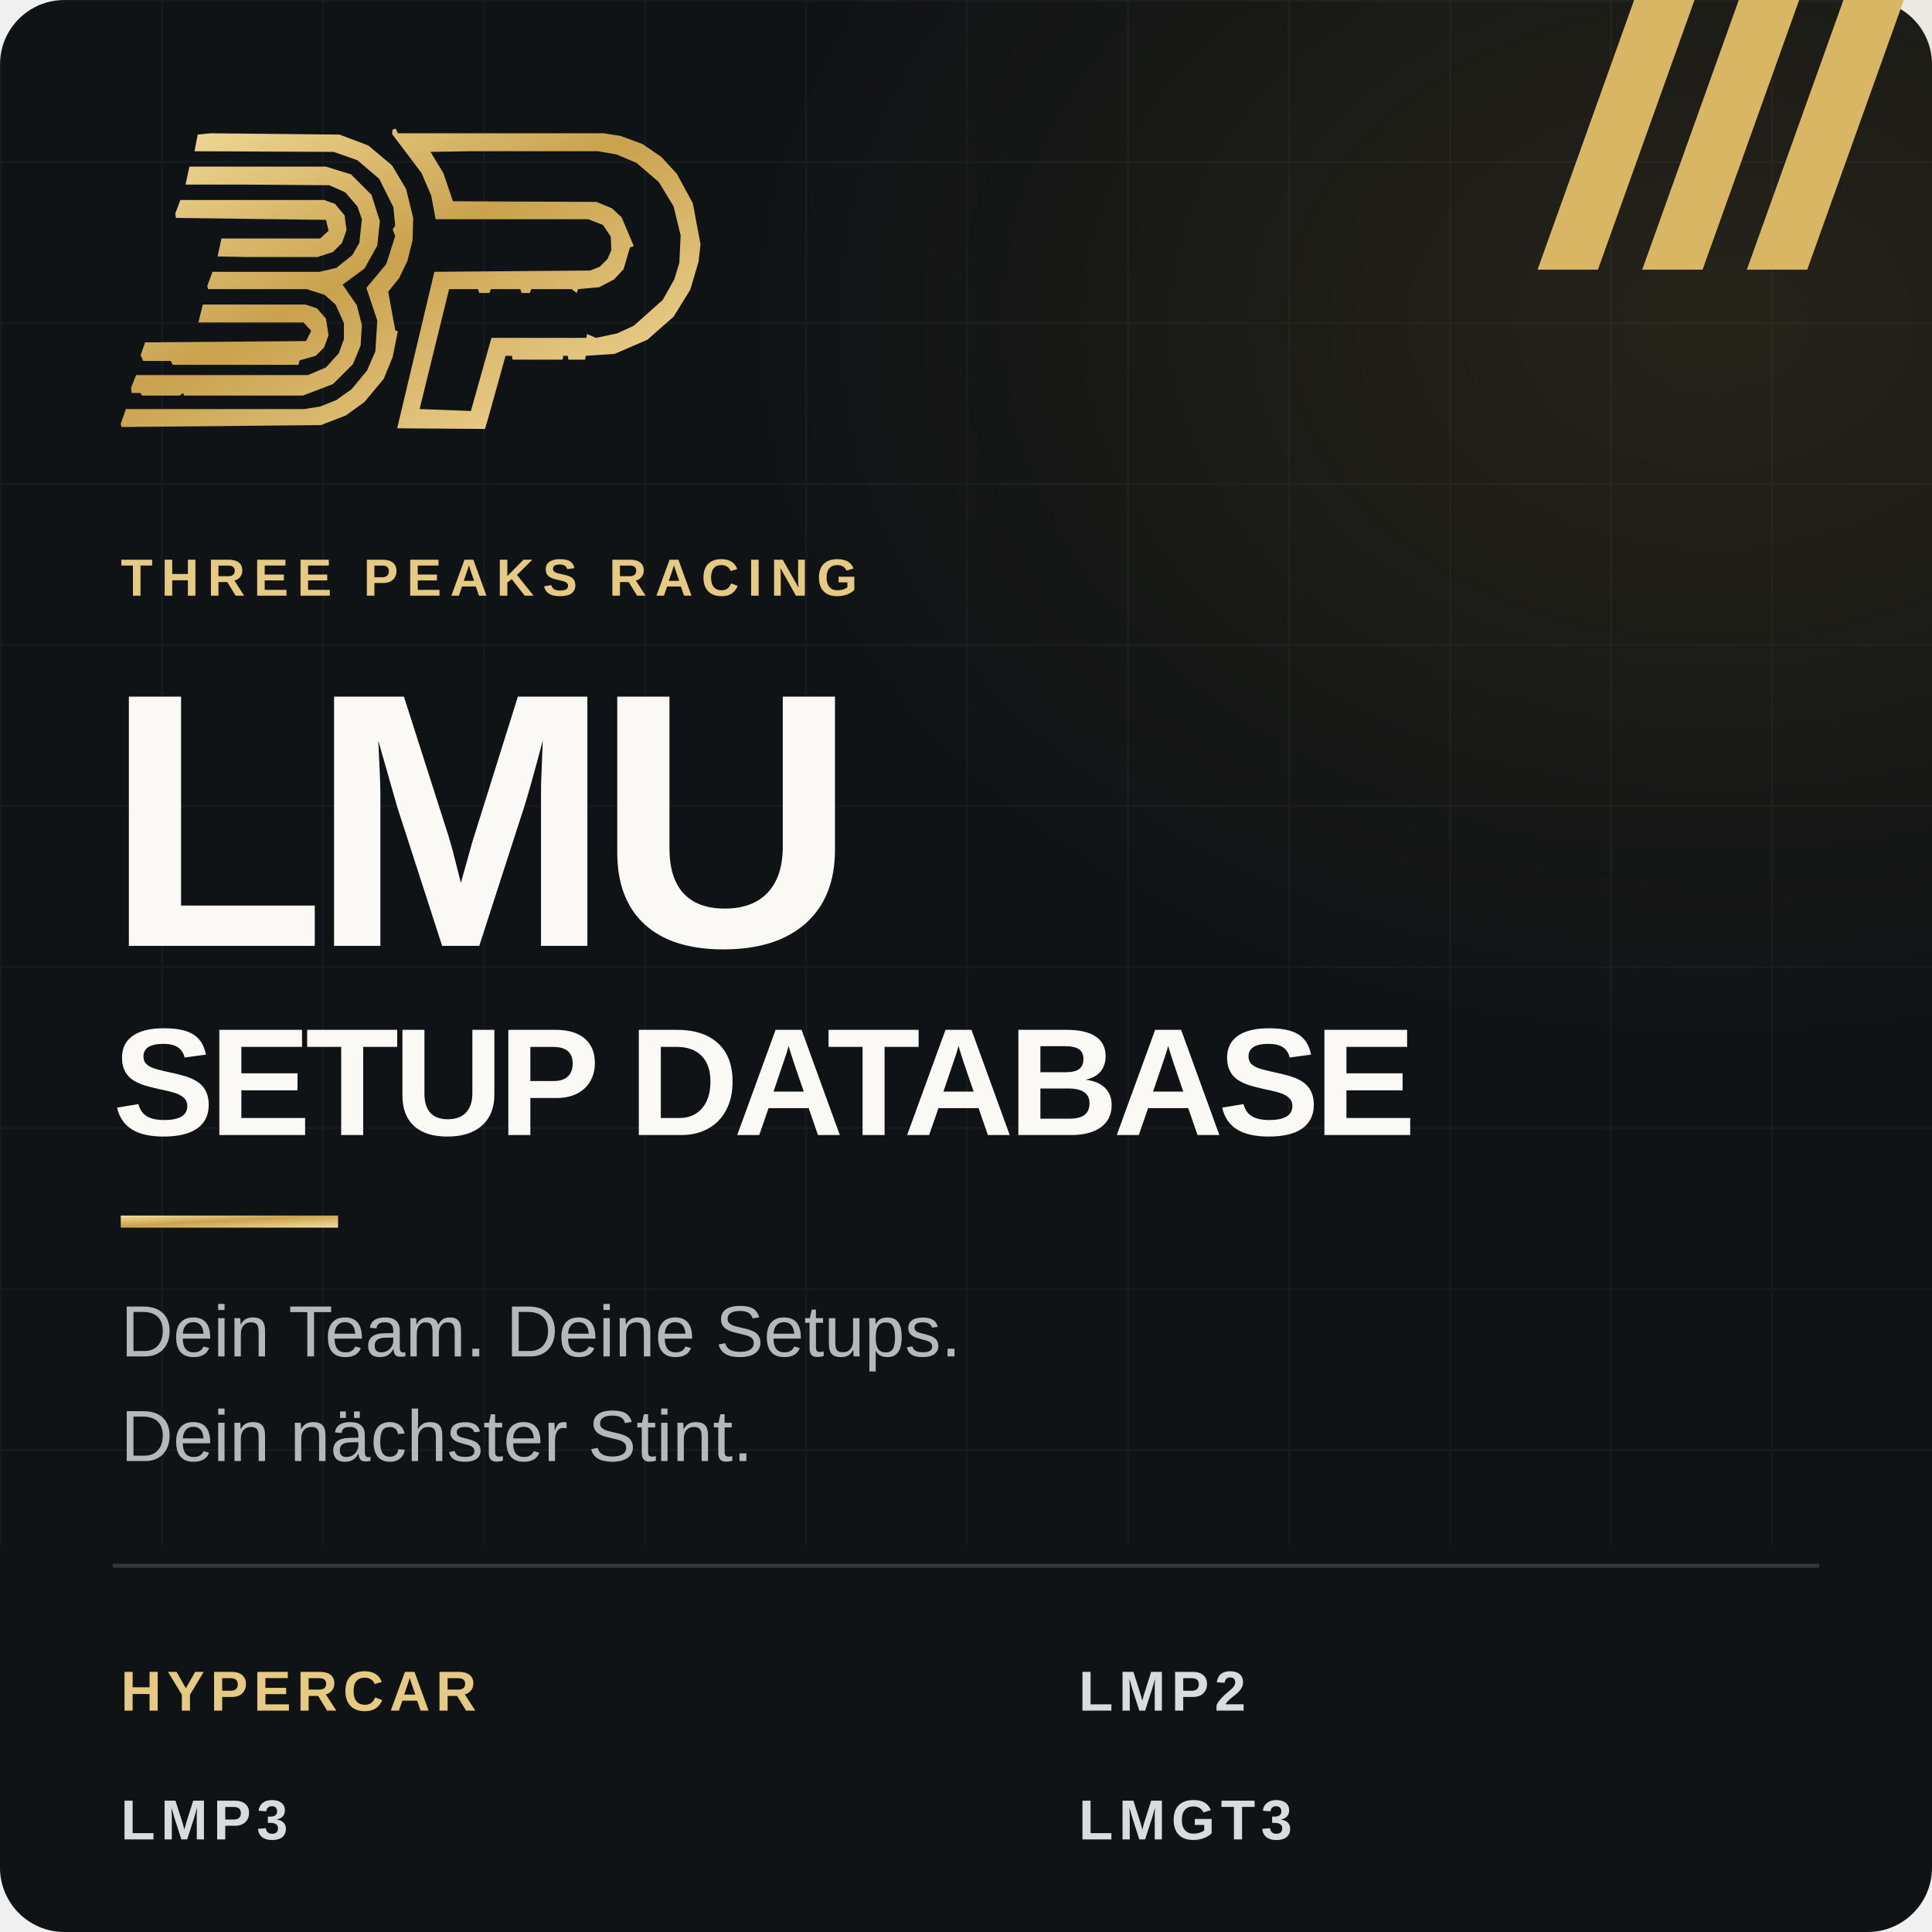
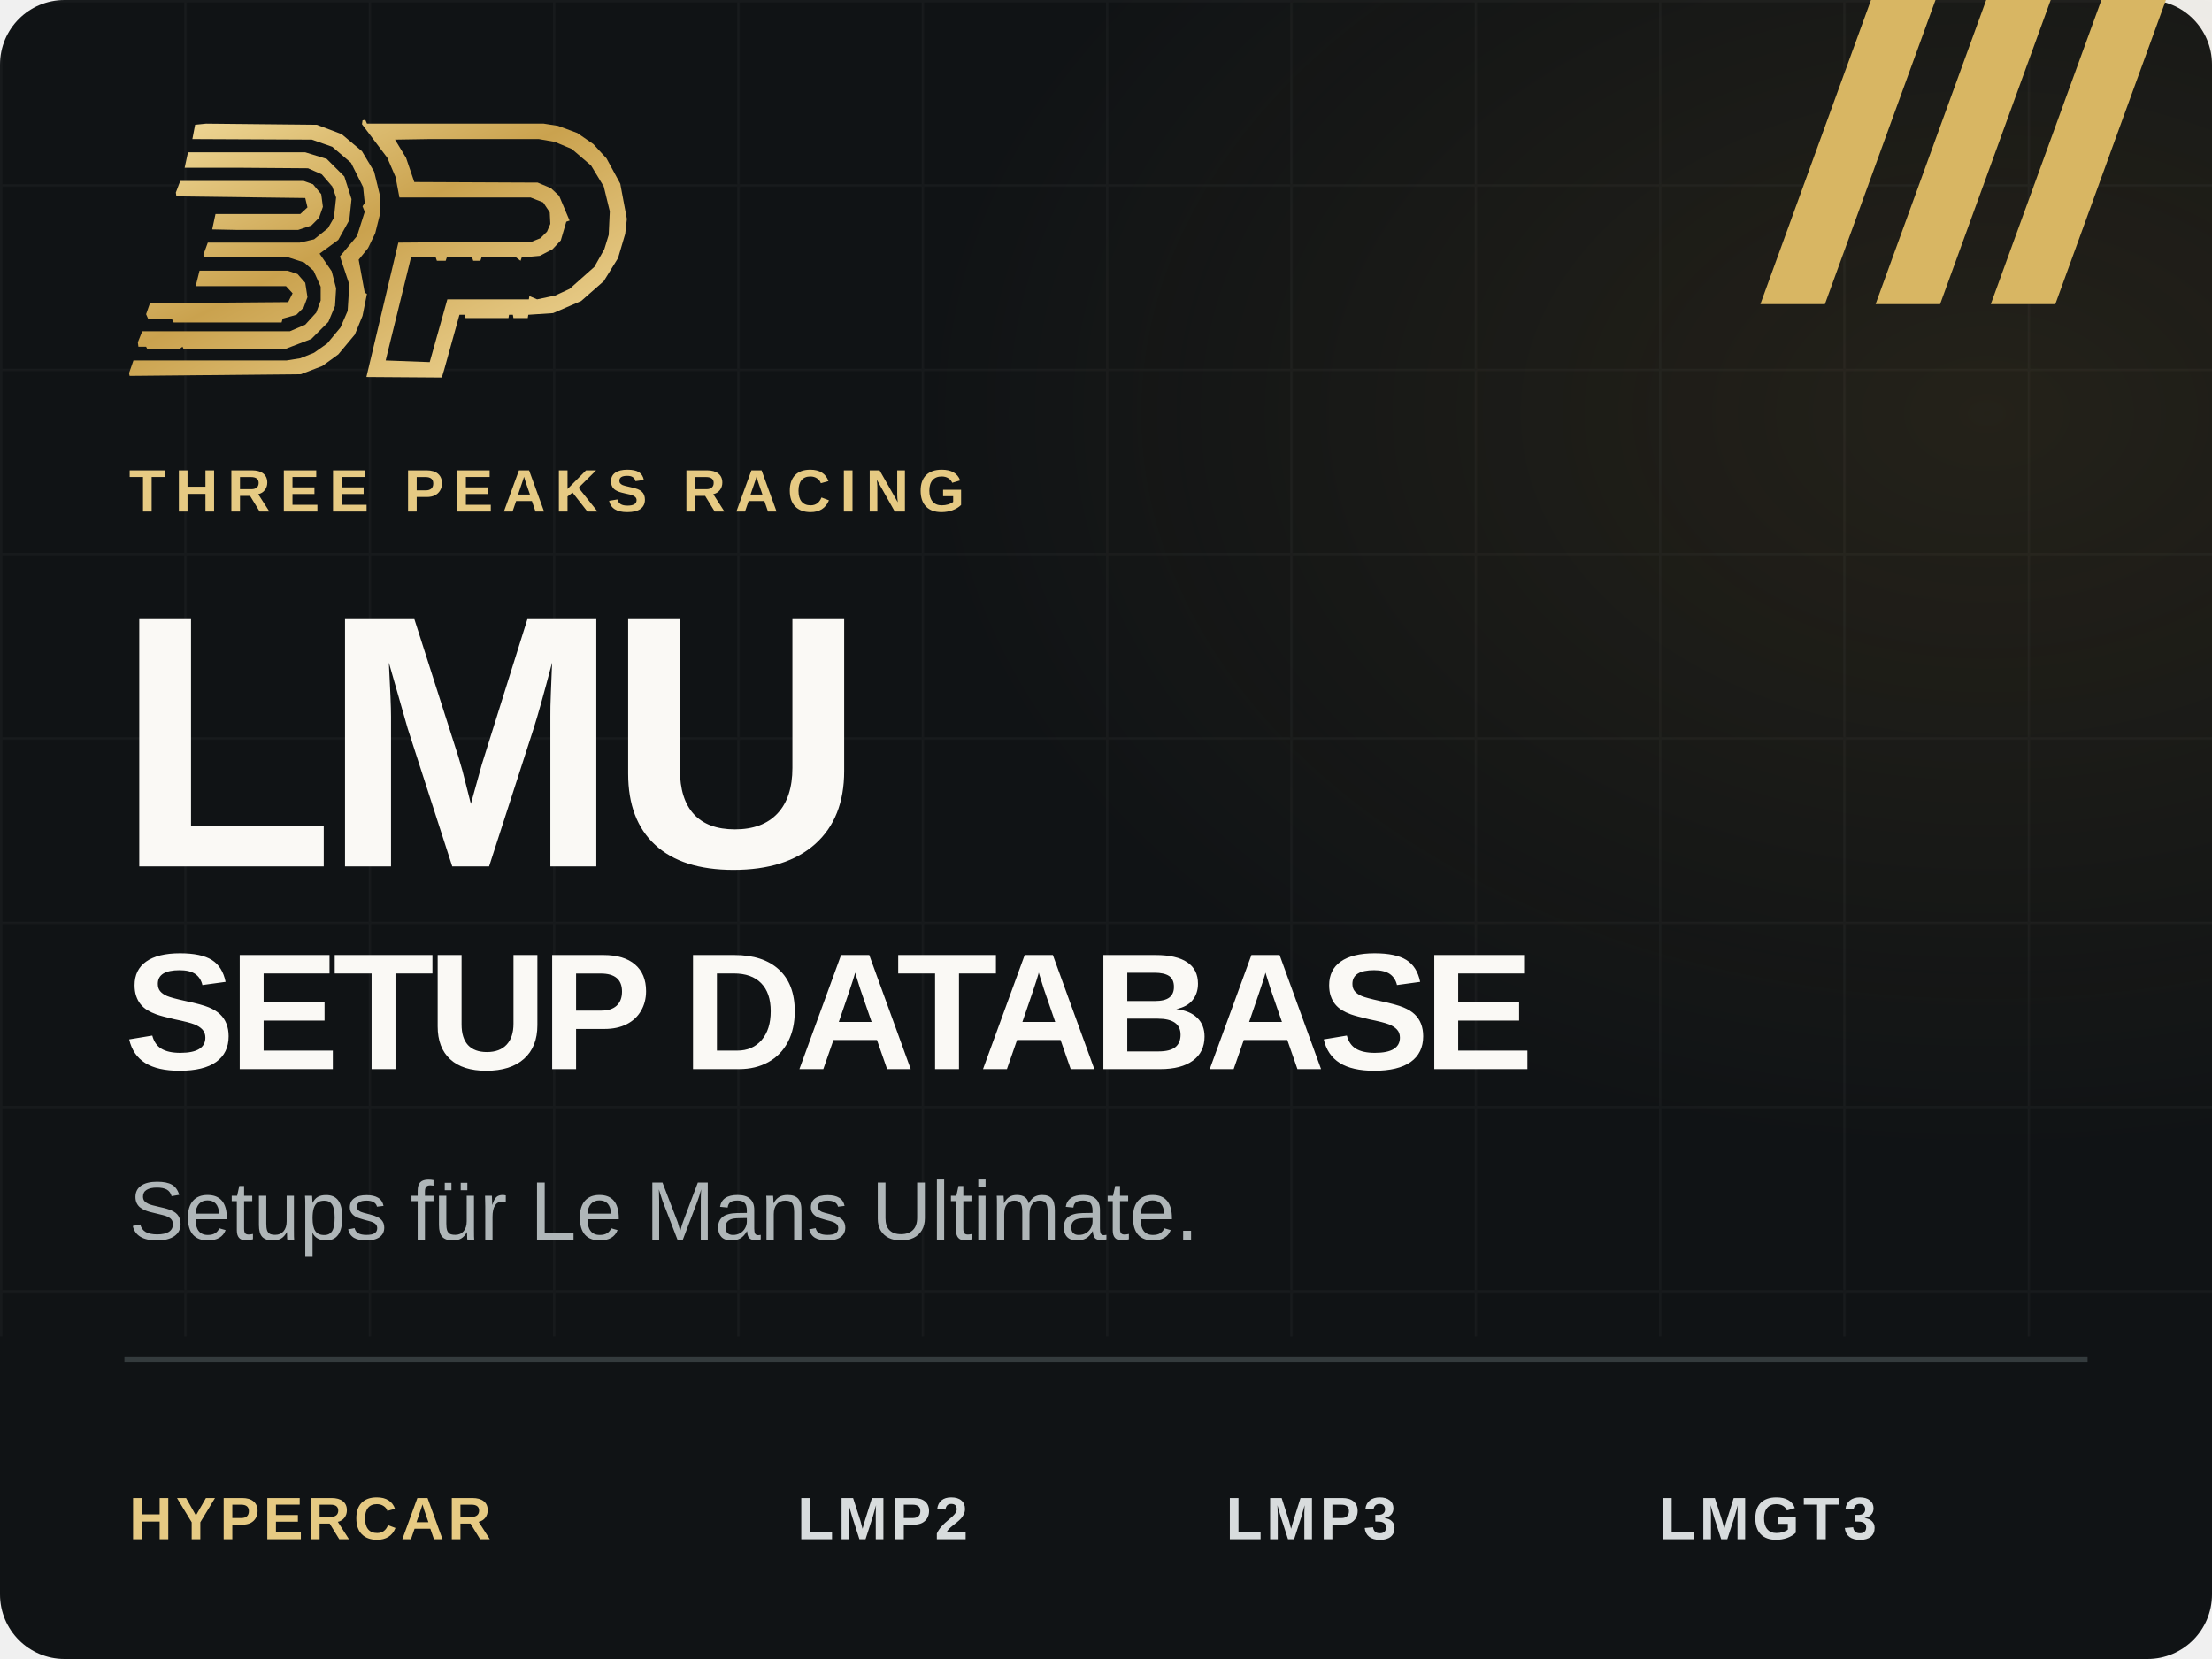
- <svg xmlns="http://www.w3.org/2000/svg" width="480" height="480" viewBox="0 0 480 480" role="img" aria-labelledby="title desc" font-family="Arial, Helvetica, sans-serif">
+ <svg xmlns="http://www.w3.org/2000/svg" width="480" height="360" viewBox="0 0 480 360" role="img" aria-labelledby="title desc" font-family="Arial, Helvetica, sans-serif">
  <defs>
    <linearGradient id="gold" x1="0" y1="0" x2="1" y2="1">
      <stop stop-color="#f4dfa0" />
      <stop offset=".45" stop-color="#caa24e" />
      <stop offset="1" stop-color="#f4dda0" />
    </linearGradient>
    <radialGradient id="glow">
-       <stop stop-color="#b88c37" stop-opacity=".13" />
+       <stop stop-color="#b88c37" stop-opacity=".12" />
      <stop offset="1" stop-color="#b88c37" stop-opacity="0" />
    </radialGradient>
    <pattern id="grid" width="40" height="40" patternUnits="userSpaceOnUse">
      <path d="M 40 0 H 0 V 40" fill="none" stroke="#ffffff" stroke-opacity=".035" />
    </pattern>
  </defs>
-   <rect width="480" height="480" rx="16" fill="#101315" />
-   <rect width="480" height="384" fill="url(#grid)" />
-   <ellipse cx="425" cy="80" rx="240" ry="180" fill="url(#glow)" />
-   <path d="M 406 0 H 421 L 397 67 H 382 Z M 432 0 H 447 L 423 67 H 408 Z M 458 0 H 473 L 449 67 H 434 Z" fill="#d8b663" />
-   <g transform="translate(30 32) scale(.52)" fill="url(#gold)" fill-rule="evenodd">
+   <rect width="480" height="360" rx="14" fill="#101315" />
+   <rect width="480" height="290" fill="url(#grid)" />
+   <ellipse cx="430" cy="90" rx="230" ry="160" fill="url(#glow)" />
+   <path d="M 406 0 H 420 L 396 66 H 382 Z M 431 0 H 445 L 421 66 H 407 Z M 456 0 H 470 L 446 66 H 432 Z" fill="#d8b663" />
+   <g transform="translate(28 26) scale(.39)" fill="url(#gold)" fill-rule="evenodd">
    <path d="M 0.00,140.95 L 2.45,133.90 L 87.63,133.90 L 95.30,132.68 L 102.96,129.61 L 110.31,124.40 L 117.66,115.52 L 121.65,106.33 L 122.57,91.62 L 117.36,75.99 L 126.86,64.65 L 131.15,51.17 L 129.92,48.11 L 131.15,46.27 L 130.23,37.38 L 123.49,23.90 L 113.07,15.01 L 101.73,11.03 L 35.24,10.72 L 36.77,2.76 L 42.90,2.14 L 104.49,2.76 L 118.28,7.97 L 129.61,17.47 L 136.36,28.80 L 139.73,42.59 L 139.42,53.32 L 136.97,63.12 L 132.98,71.39 L 127.78,77.83 L 131.15,96.21 L 132.37,96.83 L 129.92,109.08 L 125.63,119.50 L 116.44,130.53 L 107.55,136.97 L 95.60,141.56 L 0.31,142.48 L 0.00,140.95 Z M 4.90,123.79 L 7.35,117.66 L 89.47,117.66 L 98.05,113.99 L 104.18,107.25 L 106.63,100.50 L 106.63,92.84 L 102.65,83.96 L 97.44,79.36 L 88.86,76.60 L 41.67,76.60 L 41.37,75.07 L 43.82,68.33 L 94.99,68.33 L 102.96,66.49 L 110.62,60.36 L 113.99,54.54 L 115.21,43.20 L 113.07,37.08 L 107.25,30.34 L 99.59,26.96 L 59.75,26.66 L 30.95,26.66 L 32.79,18.08 L 98.05,18.08 L 110.00,21.76 L 119.81,31.56 L 123.79,44.12 L 122.57,55.77 L 116.44,66.80 L 106.02,74.46 L 112.76,84.26 L 115.21,93.76 L 114.60,103.57 L 110.92,112.45 L 101.42,121.95 L 87.02,127.47 L 30.34,127.47 L 29.72,126.24 L 28.19,127.47 L 10.11,127.47 L 9.50,126.24 L 5.21,126.24 L 4.90,123.79 Z M 9.50,108.16 L 11.64,102.04 L 88.55,101.42 L 91.01,96.52 L 87.33,92.54 L 37.08,92.54 L 39.22,83.96 L 50.25,83.96 L 88.25,83.96 L 93.76,85.80 L 98.05,90.70 L 99.28,98.67 L 97.13,104.49 L 93.15,108.47 L 85.49,110.62 L 84.88,112.76 L 24.82,112.76 L 23.90,110.92 L 10.72,110.92 L 9.50,108.16 Z M 26.05,40.45 L 28.50,34.01 L 97.13,34.01 L 102.34,35.85 L 106.94,41.37 L 107.86,48.41 L 105.71,54.54 L 101.42,58.83 L 94.07,61.28 L 60.67,61.28 L 46.27,60.98 L 48.11,52.40 L 95.30,52.40 L 99.28,48.72 L 98.05,43.51 L 26.35,42.59 L 26.05,40.45 Z M 129.61,2.45 L 129.92,0.31 L 131.45,0.00 L 132.37,2.14 L 230.73,2.14 L 238.70,3.37 L 249.42,7.35 L 258.31,13.48 L 265.66,21.45 L 273.32,35.54 L 277.00,55.15 L 276.08,63.43 L 272.10,76.91 L 264.13,89.78 L 251.57,100.81 L 235.94,107.55 L 222.15,108.47 L 221.85,110.31 L 213.88,110.31 L 213.57,108.47 L 211.43,108.47 L 211.12,110.31 L 187.22,110.31 L 186.91,108.47 L 183.85,108.47 L 175.58,138.19 L 174.04,143.40 L 132.07,143.10 L 149.84,68.33 L 224.30,67.72 L 228.89,65.88 L 232.57,62.20 L 234.41,57.91 L 234.10,51.48 L 230.42,45.96 L 223.38,43.20 L 150.45,43.20 L 148.31,31.87 L 143.71,21.14 L 129.61,2.45 Z M 142.79,133.90 L 167.30,134.82 L 177.11,99.89 L 222.46,99.89 L 222.76,98.05 L 227.05,99.89 L 237.17,97.75 L 245.13,94.07 L 258.92,81.81 L 264.44,72.01 L 266.89,64.04 L 267.50,50.87 L 264.13,37.08 L 257.08,25.43 L 246.36,16.24 L 236.86,12.26 L 227.97,10.72 L 167.30,10.72 L 148.00,11.03 L 154.13,21.14 L 158.72,34.62 L 227.36,34.93 L 234.71,38.00 L 239.31,42.29 L 245.13,56.07 L 243.29,56.69 L 240.23,67.11 L 235.63,72.01 L 228.59,75.68 L 218.47,76.60 L 217.86,78.44 L 215.41,76.60 L 196.11,76.60 L 195.49,78.44 L 191.51,78.44 L 190.90,76.60 L 176.80,76.60 L 176.19,78.44 L 171.29,78.44 L 170.67,76.60 L 156.88,76.60 L 142.79,133.90 Z" />
  </g>
-   <text x="30" y="148" font-size="13" font-weight="700" letter-spacing="2.1" fill="#e6ca83">THREE PEAKS RACING</text>
-   <text x="26" y="235" font-size="90" font-weight="900" letter-spacing="-4" fill="#faf9f5">LMU</text>
-   <text x="28" y="282" font-size="38" font-weight="800" letter-spacing="-1.4" fill="#faf9f5">SETUP DATABASE</text>
-   <rect x="30" y="302" width="54" height="3" fill="url(#gold)" />
-   <text x="30" y="337" font-size="18" fill="#b5b8b9">Dein Team. Deine Setups.</text>
-   <text x="30" y="363" font-size="18" fill="#b5b8b9">Dein nächster Stint.</text>
-   <path d="M 28 389 H 452" stroke="#343735" />
-   <g font-size="14" font-weight="700" letter-spacing="1.4">
-     <text x="30" y="425" fill="#e6ca83">HYPERCAR</text>
-     <text x="268" y="425" fill="#d8dcdd">LMP2</text>
-     <text x="30" y="457" fill="#d8dcdd">LMP3</text>
-     <text x="268" y="457" fill="#d8dcdd">LMGT3</text>
+   <text x="28" y="111" font-size="13" font-weight="700" letter-spacing="2" fill="#e6ca83">THREE PEAKS RACING</text>
+   <text x="25" y="188" font-size="78" font-weight="900" letter-spacing="-3" fill="#faf9f5">LMU</text>
+   <text x="27" y="232" font-size="36" font-weight="800" letter-spacing="-1.4" fill="#faf9f5">SETUP DATABASE</text>
+   <text x="28" y="269" font-size="18" fill="#afb6b8">Setups für Le Mans Ultimate.</text>
+   <path d="M 27 295 H 453" stroke="#343b3d" />
+   <g font-size="13" font-weight="700" letter-spacing=".8">
+     <text x="28" y="334" fill="#e6ca83">HYPERCAR</text>
+     <text x="173" y="334" fill="#d8dcdd">LMP2</text>
+     <text x="266" y="334" fill="#d8dcdd">LMP3</text>
+     <text x="360" y="334" fill="#d8dcdd">LMGT3</text>
  </g>
</svg>
